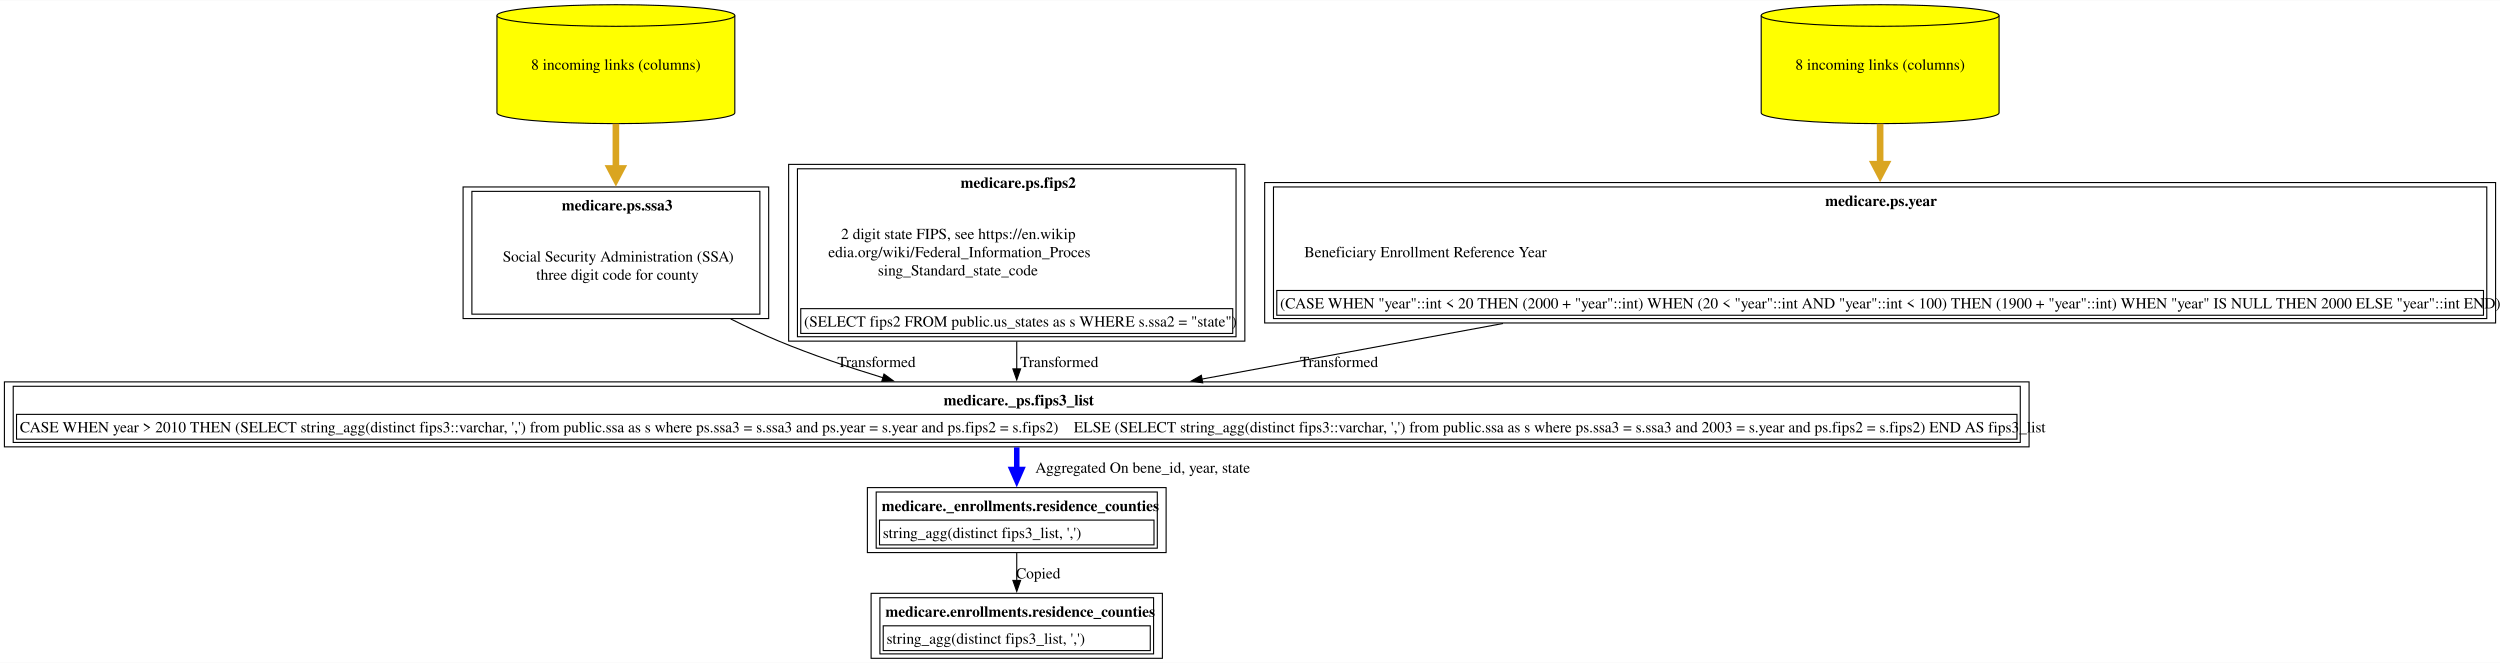
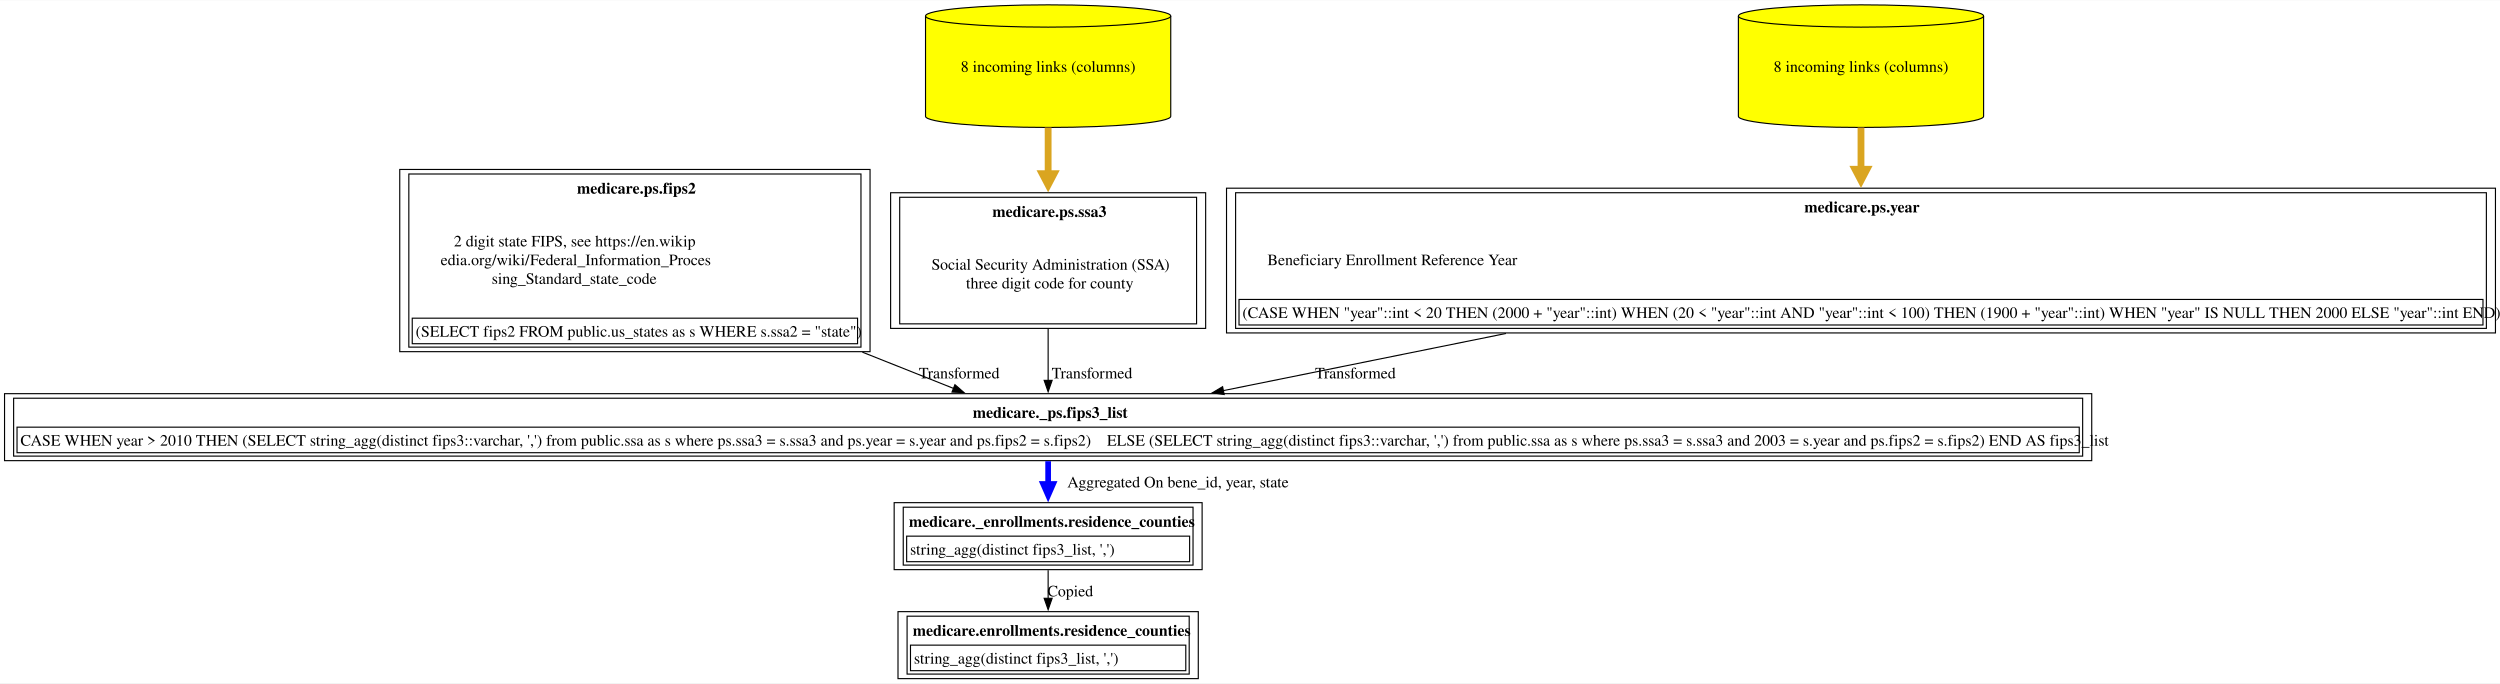
- <svg xmlns="http://www.w3.org/2000/svg" xmlns:xlink="http://www.w3.org/1999/xlink" width="2270pt" height="602pt" viewBox="0.00 0.00 2270.12 601.50">
+ <svg xmlns="http://www.w3.org/2000/svg" xmlns:xlink="http://www.w3.org/1999/xlink" width="2202pt" height="602pt" viewBox="0.00 0.00 2202.12 601.50">
  <g id="graph0" class="graph" transform="scale(1 1) rotate(0) translate(4 597.5)">
-     <polygon fill="white" stroke="none" points="-4,4 -4,-597.5 2266.12,-597.5 2266.12,4 -4,4" />
+     <polygon fill="white" stroke="none" points="-4,4 -4,-597.5 2198.12,-597.5 2198.12,4 -4,4" />
    <g id="node1" class="node">
      <g id="a_node1">
        <a xlink:href="../medicare.enrollments/residence_counties.html" xlink:title="&lt;TABLE&gt;" target="_blank">
          <polygon fill="none" stroke="black" points="1051.5,-59 787,-59 787,0 1051.5,0 1051.5,-59" />
          <text text-anchor="start" x="800" y="-37.7" font-family="Times,serif" font-weight="bold" font-size="14.00">medicare.enrollments.residence_counties</text>
          <polygon fill="none" stroke="black" points="798,-7 798,-29.5 1040.5,-29.5 1040.5,-7 798,-7" />
          <text text-anchor="start" x="801" y="-13.2" font-family="Times,serif" font-size="14.00">string_agg(distinct fips3_list, ',')</text>
          <polygon fill="none" stroke="black" points="795,-4 795,-55 1043.5,-55 1043.5,-4 795,-4" />
        </a>
      </g>
    </g>
    <g id="node2" class="node">
      <g id="a_node2">
        <a xlink:href="../medicare._enrollments/residence_counties.html" xlink:title="&lt;TABLE&gt;" target="_blank">
          <polygon fill="none" stroke="black" points="1054.88,-155 783.62,-155 783.62,-96 1054.88,-96 1054.88,-155" />
          <text text-anchor="start" x="796.62" y="-133.7" font-family="Times,serif" font-weight="bold" font-size="14.00">medicare._enrollments.residence_counties</text>
          <polygon fill="none" stroke="black" points="794.62,-103 794.62,-125.5 1043.88,-125.5 1043.88,-103 794.62,-103" />
          <text text-anchor="start" x="797.62" y="-109.2" font-family="Times,serif" font-size="14.00">string_agg(distinct fips3_list, ',')</text>
          <polygon fill="none" stroke="black" points="791.62,-100 791.62,-151 1046.88,-151 1046.88,-100 791.62,-100" />
        </a>
      </g>
    </g>
    <g id="edge1" class="edge">
      <path fill="none" stroke="black" d="M919.25,-95.53C919.25,-87.68 919.25,-79.05 919.25,-70.7" />
      <polygon fill="black" stroke="black" points="922.75,-70.73 919.25,-60.73 915.75,-70.73 922.75,-70.73" />
      <text text-anchor="middle" x="938.75" y="-72.45" font-family="Times,serif" font-size="14.00">Copied</text>
    </g>
    <g id="node3" class="node">
      <g id="a_node3">
        <a xlink:href="../medicare._ps/fips3_list.html" xlink:title="&lt;TABLE&gt;" target="_blank">
          <polygon fill="none" stroke="black" points="1838.5,-251 0,-251 0,-192 1838.5,-192 1838.5,-251" />
          <text text-anchor="start" x="852.88" y="-229.7" font-family="Times,serif" font-weight="bold" font-size="14.00">medicare._ps.fips3_list</text>
          <polygon fill="none" stroke="black" points="11,-199 11,-221.5 1827.5,-221.5 1827.5,-199 11,-199" />
          <text text-anchor="start" x="14" y="-205.2" font-family="Times,serif" font-size="14.00">CASE WHEN year &gt; 2010 THEN (SELECT string_agg(distinct fips3::varchar, ',') from public.ssa as s where ps.ssa3 = s.ssa3 and ps.year = s.year and ps.fips2 = s.fips2)    ELSE (SELECT string_agg(distinct fips3::varchar, ',') from public.ssa as s where ps.ssa3 = s.ssa3 and 2003 = s.year and ps.fips2 = s.fips2) END AS fips3_list</text>
          <polygon fill="none" stroke="black" points="8,-196 8,-247 1830.5,-247 1830.5,-196 8,-196" />
        </a>
      </g>
    </g>
    <g id="edge2" class="edge">
      <path fill="none" stroke="blue" stroke-width="5" d="M919.25,-191.53C919.25,-185.13 919.25,-178.2 919.25,-171.33" />
      <polygon fill="blue" stroke="blue" stroke-width="5" points="923.63,-171.45 919.25,-161.45 914.88,-171.45 923.63,-171.45" />
      <text text-anchor="middle" x="1033.62" y="-168.45" font-family="Times,serif" font-size="14.00">	  Aggregated On bene_id, year, state</text>
    </g>
    <g id="node4" class="node">
      <g id="a_node4">
-         <a xlink:href="../medicare.ps/ssa3.html" xlink:title="&lt;TABLE&gt;" target="_blank">
-           <polygon fill="none" stroke="black" points="694,-428 416.5,-428 416.5,-308.5 694,-308.5 694,-428" />
-           <text text-anchor="start" x="506.12" y="-406.7" font-family="Times,serif" font-weight="bold" font-size="14.00">medicare.ps.ssa3</text>
-           <text text-anchor="start" x="452.5" y="-360.2" font-family="Times,serif" font-size="14.00">Social Security Administration (SSA)</text>
-           <text text-anchor="start" x="482.88" y="-343.7" font-family="Times,serif" font-size="14.00">three digit code for county</text>
-           <polygon fill="none" stroke="black" points="424.5,-312.5 424.5,-424 686,-424 686,-312.5 424.5,-312.5" />
+         <a xlink:href="../medicare.ps/fips2.html" xlink:title="&lt;TABLE&gt;" target="_blank">
+           <polygon fill="none" stroke="black" points="762.38,-448.5 348.12,-448.5 348.12,-288 762.38,-288 762.38,-448.5" />
+           <text text-anchor="start" x="504.25" y="-427.2" font-family="Times,serif" font-weight="bold" font-size="14.00">medicare.ps.fips2</text>
+           <text text-anchor="start" x="395.75" y="-380.7" font-family="Times,serif" font-size="14.00">2 digit state FIPS, see https://en.wikip</text>
+           <text text-anchor="start" x="384.12" y="-364.2" font-family="Times,serif" font-size="14.00">edia.org/wiki/Federal_Information_Proces</text>
+           <text text-anchor="start" x="429.12" y="-347.7" font-family="Times,serif" font-size="14.00">sing_Standard_state_code</text>
+           <polygon fill="none" stroke="black" points="359.12,-295 359.12,-317.5 751.38,-317.5 751.38,-295 359.12,-295" />
+           <text text-anchor="start" x="362.12" y="-301.2" font-family="Times,serif" font-size="14.00">(SELECT fips2 FROM public.us_states as s WHERE s.ssa2 = "state")</text>
+           <polygon fill="none" stroke="black" points="356.12,-292 356.12,-444.5 754.38,-444.5 754.38,-292 356.12,-292" />
        </a>
      </g>
    </g>
    <g id="edge3" class="edge">
-       <path fill="none" stroke="black" d="M659.52,-308.15C674,-300.91 688.85,-293.97 703.25,-288 733.28,-275.55 766.54,-264.29 797.77,-254.75" />
-       <polygon fill="black" stroke="black" points="798.71,-258.13 807.27,-251.89 796.69,-251.42 798.71,-258.13" />
-       <text text-anchor="middle" x="791.88" y="-264.45" font-family="Times,serif" font-size="14.00">  Transformed</text>
+       <path fill="none" stroke="black" d="M755.62,-287.57C783.93,-276.31 811.65,-265.29 835.99,-255.61" />
+       <polygon fill="black" stroke="black" points="837.16,-258.91 845.16,-251.96 834.57,-252.41 837.16,-258.91" />
+       <text text-anchor="middle" x="840.88" y="-264.45" font-family="Times,serif" font-size="14.00">  Transformed</text>
    </g>
    <g id="node5" class="node">
      <g id="a_node5">
-         <a xlink:href="../medicare.ps/ssa3.html" xlink:title="8 incoming links (columns)" target="_blank">
-           <path fill="yellow" stroke="black" d="M663.25,-583.68C663.25,-589.1 614.84,-593.5 555.25,-593.5 495.66,-593.5 447.25,-589.1 447.25,-583.68 447.25,-583.68 447.25,-495.32 447.25,-495.32 447.25,-489.9 495.66,-485.5 555.25,-485.5 614.84,-485.5 663.25,-489.9 663.25,-495.32 663.25,-495.32 663.25,-583.68 663.25,-583.68" />
-           <path fill="none" stroke="black" d="M663.25,-583.68C663.25,-578.26 614.84,-573.86 555.25,-573.86 495.66,-573.86 447.25,-578.26 447.25,-583.68" />
-           <text text-anchor="middle" x="555.25" y="-534.45" font-family="Times,serif" font-size="14.00">8 incoming links (columns)</text>
+         <a xlink:href="../medicare.ps/ssa3.html" xlink:title="&lt;TABLE&gt;" target="_blank">
+           <polygon fill="none" stroke="black" points="1058,-428 780.5,-428 780.5,-308.5 1058,-308.5 1058,-428" />
+           <text text-anchor="start" x="870.12" y="-406.7" font-family="Times,serif" font-weight="bold" font-size="14.00">medicare.ps.ssa3</text>
+           <text text-anchor="start" x="816.5" y="-360.2" font-family="Times,serif" font-size="14.00">Social Security Administration (SSA)</text>
+           <text text-anchor="start" x="846.88" y="-343.7" font-family="Times,serif" font-size="14.00">three digit code for county</text>
+           <polygon fill="none" stroke="black" points="788.5,-312.5 788.5,-424 1050,-424 1050,-312.5 788.5,-312.5" />
        </a>
      </g>
    </g>
    <g id="edge4" class="edge">
-       <path fill="none" stroke="goldenrod" stroke-width="6" d="M555.25,-485.41C555.25,-472.38 555.25,-458.19 555.25,-444.34" />
-       <polygon fill="goldenrod" stroke="goldenrod" stroke-width="6" points="560.5,-444.79 555.25,-434.79 550,-444.79 560.5,-444.79" />
+       <path fill="none" stroke="black" d="M919.25,-308.37C919.25,-292.97 919.25,-276.71 919.25,-262.54" />
+       <polygon fill="black" stroke="black" points="922.75,-262.7 919.25,-252.7 915.75,-262.7 922.75,-262.7" />
+       <text text-anchor="middle" x="957.88" y="-264.45" font-family="Times,serif" font-size="14.00">  Transformed</text>
    </g>
    <g id="node6" class="node">
      <g id="a_node6">
-         <a xlink:href="../medicare.ps/fips2.html" xlink:title="&lt;TABLE&gt;" target="_blank">
-           <polygon fill="none" stroke="black" points="1126.38,-448.5 712.12,-448.5 712.12,-288 1126.38,-288 1126.38,-448.5" />
-           <text text-anchor="start" x="868.25" y="-427.2" font-family="Times,serif" font-weight="bold" font-size="14.00">medicare.ps.fips2</text>
-           <text text-anchor="start" x="759.75" y="-380.7" font-family="Times,serif" font-size="14.00">2 digit state FIPS, see https://en.wikip</text>
-           <text text-anchor="start" x="748.12" y="-364.2" font-family="Times,serif" font-size="14.00">edia.org/wiki/Federal_Information_Proces</text>
-           <text text-anchor="start" x="793.12" y="-347.7" font-family="Times,serif" font-size="14.00">sing_Standard_state_code</text>
-           <polygon fill="none" stroke="black" points="723.12,-295 723.12,-317.5 1115.38,-317.5 1115.38,-295 723.12,-295" />
-           <text text-anchor="start" x="726.12" y="-301.2" font-family="Times,serif" font-size="14.00">(SELECT fips2 FROM public.us_states as s WHERE s.ssa2 = "state")</text>
-           <polygon fill="none" stroke="black" points="720.12,-292 720.12,-444.5 1118.38,-444.5 1118.38,-292 720.12,-292" />
+         <a xlink:href="../medicare.ps/ssa3.html" xlink:title="8 incoming links (columns)" target="_blank">
+           <path fill="yellow" stroke="black" d="M1027.25,-583.68C1027.25,-589.1 978.84,-593.5 919.25,-593.5 859.66,-593.5 811.25,-589.1 811.25,-583.68 811.25,-583.68 811.25,-495.32 811.25,-495.32 811.25,-489.9 859.66,-485.5 919.25,-485.5 978.84,-485.5 1027.25,-489.9 1027.25,-495.32 1027.25,-495.32 1027.25,-583.68 1027.25,-583.68" />
+           <path fill="none" stroke="black" d="M1027.25,-583.68C1027.25,-578.26 978.84,-573.86 919.25,-573.86 859.66,-573.86 811.25,-578.26 811.25,-583.68" />
+           <text text-anchor="middle" x="919.25" y="-534.45" font-family="Times,serif" font-size="14.00">8 incoming links (columns)</text>
        </a>
      </g>
    </g>
    <g id="edge5" class="edge">
-       <path fill="none" stroke="black" d="M919.25,-287.68C919.25,-279.04 919.25,-270.54 919.25,-262.68" />
-       <polygon fill="black" stroke="black" points="922.75,-262.81 919.25,-252.81 915.75,-262.81 922.75,-262.81" />
-       <text text-anchor="middle" x="957.88" y="-264.45" font-family="Times,serif" font-size="14.00">  Transformed</text>
+       <path fill="none" stroke="goldenrod" stroke-width="6" d="M919.25,-485.41C919.25,-472.38 919.25,-458.19 919.25,-444.34" />
+       <polygon fill="goldenrod" stroke="goldenrod" stroke-width="6" points="924.5,-444.79 919.25,-434.79 914,-444.79 924.5,-444.79" />
    </g>
    <g id="node7" class="node">
      <g id="a_node7">
        <a xlink:href="../medicare.ps/year.html" xlink:title="&lt;TABLE&gt;" target="_blank">
-           <polygon fill="none" stroke="black" points="2262.12,-432 1144.38,-432 1144.38,-304.5 2262.12,-304.5 2262.12,-432" />
-           <text text-anchor="start" x="1653.38" y="-410.7" font-family="Times,serif" font-weight="bold" font-size="14.00">medicare.ps.year</text>
-           <text text-anchor="start" x="1180.38" y="-364.2" font-family="Times,serif" font-size="14.00">Beneficiary Enrollment Reference Year</text>
-           <polygon fill="none" stroke="black" points="1155.38,-311.5 1155.38,-334 2251.12,-334 2251.12,-311.5 1155.38,-311.5" />
-           <text text-anchor="start" x="1158.38" y="-317.7" font-family="Times,serif" font-size="14.00">(CASE WHEN "year"::int &lt; 20 THEN (2000 + "year"::int) WHEN (20 &lt; "year"::int AND "year"::int &lt; 100) THEN (1900 + "year"::int) WHEN "year" IS NULL THEN 2000 ELSE "year"::int END)</text>
-           <polygon fill="none" stroke="black" points="1152.38,-308.5 1152.38,-428 2254.12,-428 2254.12,-308.5 1152.38,-308.5" />
+           <polygon fill="none" stroke="black" points="2194.12,-432 1076.38,-432 1076.38,-304.5 2194.12,-304.5 2194.12,-432" />
+           <text text-anchor="start" x="1585.38" y="-410.7" font-family="Times,serif" font-weight="bold" font-size="14.00">medicare.ps.year</text>
+           <text text-anchor="start" x="1112.38" y="-364.2" font-family="Times,serif" font-size="14.00">Beneficiary Enrollment Reference Year</text>
+           <polygon fill="none" stroke="black" points="1087.38,-311.5 1087.38,-334 2183.12,-334 2183.12,-311.5 1087.38,-311.5" />
+           <text text-anchor="start" x="1090.38" y="-317.7" font-family="Times,serif" font-size="14.00">(CASE WHEN "year"::int &lt; 20 THEN (2000 + "year"::int) WHEN (20 &lt; "year"::int AND "year"::int &lt; 100) THEN (1900 + "year"::int) WHEN "year" IS NULL THEN 2000 ELSE "year"::int END)</text>
+           <polygon fill="none" stroke="black" points="1084.38,-308.5 1084.38,-428 2186.12,-428 2186.12,-308.5 1084.38,-308.5" />
        </a>
      </g>
    </g>
    <g id="edge6" class="edge">
-       <path fill="none" stroke="black" d="M1360.8,-304.02C1266.03,-286.53 1167.32,-268.3 1087.33,-253.53" />
-       <polygon fill="black" stroke="black" points="1088.13,-250.12 1077.66,-251.75 1086.86,-257.01 1088.13,-250.12" />
-       <text text-anchor="middle" x="1211.88" y="-264.45" font-family="Times,serif" font-size="14.00">  Transformed</text>
+       <path fill="none" stroke="black" d="M1322.5,-304.02C1236.21,-286.58 1146.36,-268.41 1073.42,-253.67" />
+       <polygon fill="black" stroke="black" points="1074.31,-250.28 1063.81,-251.73 1072.92,-257.14 1074.31,-250.28" />
+       <text text-anchor="middle" x="1189.88" y="-264.45" font-family="Times,serif" font-size="14.00">  Transformed</text>
    </g>
    <g id="node8" class="node">
      <g id="a_node8">
        <a xlink:href="../medicare.ps/year.html" xlink:title="8 incoming links (columns)" target="_blank">
-           <path fill="yellow" stroke="black" d="M1811.25,-583.68C1811.25,-589.1 1762.84,-593.5 1703.25,-593.5 1643.66,-593.5 1595.25,-589.1 1595.25,-583.68 1595.25,-583.68 1595.25,-495.32 1595.25,-495.32 1595.25,-489.9 1643.66,-485.5 1703.25,-485.5 1762.84,-485.5 1811.25,-489.9 1811.25,-495.32 1811.25,-495.32 1811.25,-583.68 1811.25,-583.68" />
-           <path fill="none" stroke="black" d="M1811.25,-583.68C1811.25,-578.26 1762.84,-573.86 1703.25,-573.86 1643.66,-573.86 1595.25,-578.26 1595.25,-583.68" />
-           <text text-anchor="middle" x="1703.25" y="-534.45" font-family="Times,serif" font-size="14.00">8 incoming links (columns)</text>
+           <path fill="yellow" stroke="black" d="M1743.25,-583.68C1743.25,-589.1 1694.84,-593.5 1635.25,-593.5 1575.66,-593.5 1527.25,-589.1 1527.25,-583.68 1527.25,-583.68 1527.25,-495.32 1527.25,-495.32 1527.25,-489.9 1575.66,-485.5 1635.25,-485.5 1694.84,-485.5 1743.25,-489.9 1743.25,-495.32 1743.25,-495.32 1743.25,-583.68 1743.25,-583.68" />
+           <path fill="none" stroke="black" d="M1743.25,-583.68C1743.25,-578.26 1694.84,-573.86 1635.25,-573.86 1575.66,-573.86 1527.25,-578.26 1527.25,-583.68" />
+           <text text-anchor="middle" x="1635.25" y="-534.45" font-family="Times,serif" font-size="14.00">8 incoming links (columns)</text>
        </a>
      </g>
    </g>
    <g id="edge7" class="edge">
-       <path fill="none" stroke="goldenrod" stroke-width="6" d="M1703.25,-485.41C1703.25,-473.68 1703.25,-461.01 1703.25,-448.5" />
-       <polygon fill="goldenrod" stroke="goldenrod" stroke-width="6" points="1708.5,-448.68 1703.25,-438.68 1698,-448.68 1708.5,-448.68" />
+       <path fill="none" stroke="goldenrod" stroke-width="6" d="M1635.25,-485.41C1635.25,-473.68 1635.25,-461.01 1635.25,-448.5" />
+       <polygon fill="goldenrod" stroke="goldenrod" stroke-width="6" points="1640.5,-448.68 1635.25,-438.68 1630,-448.68 1640.5,-448.68" />
    </g>
  </g>
</svg>
